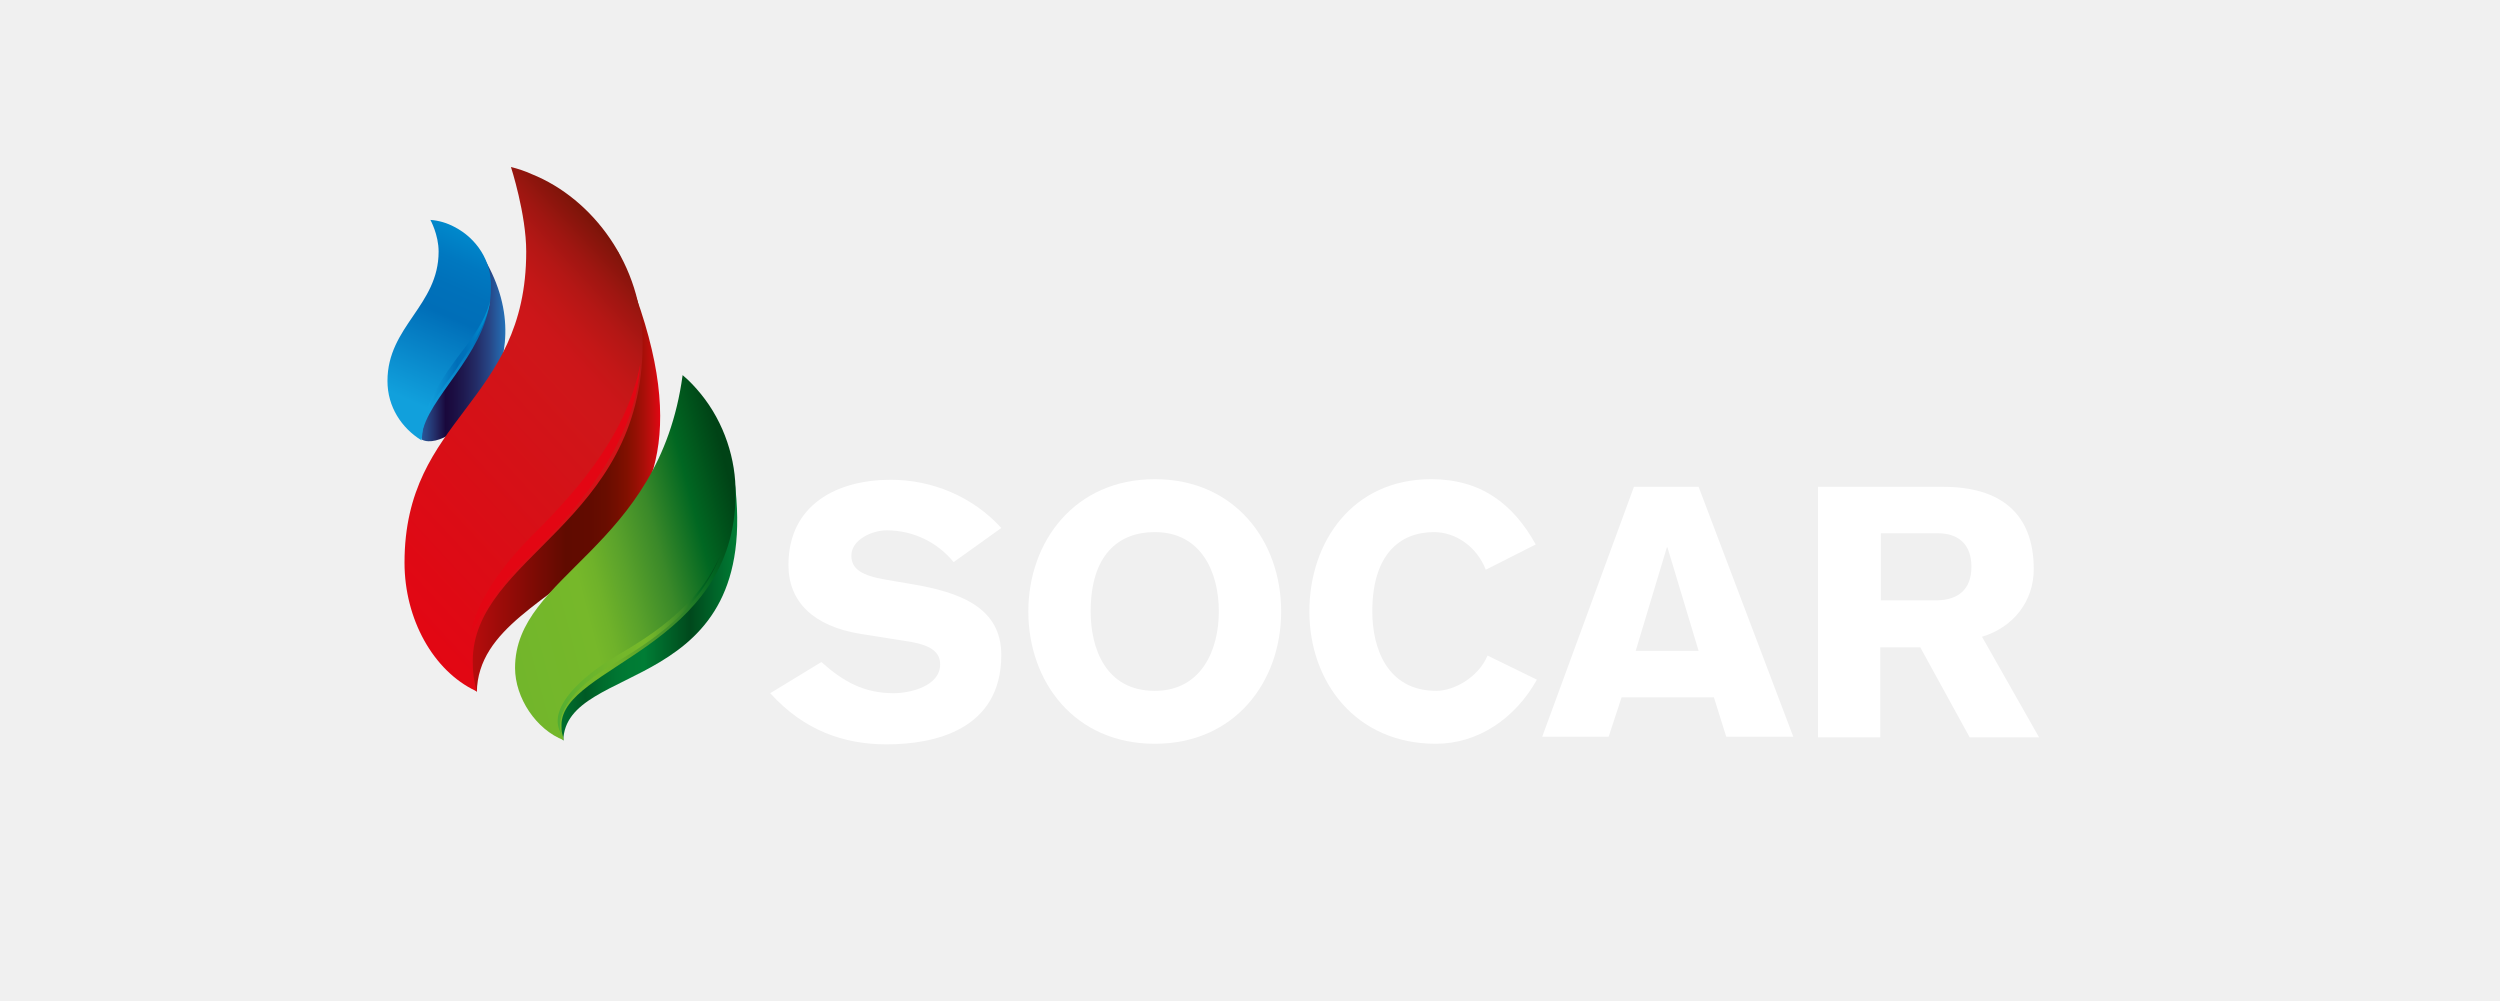
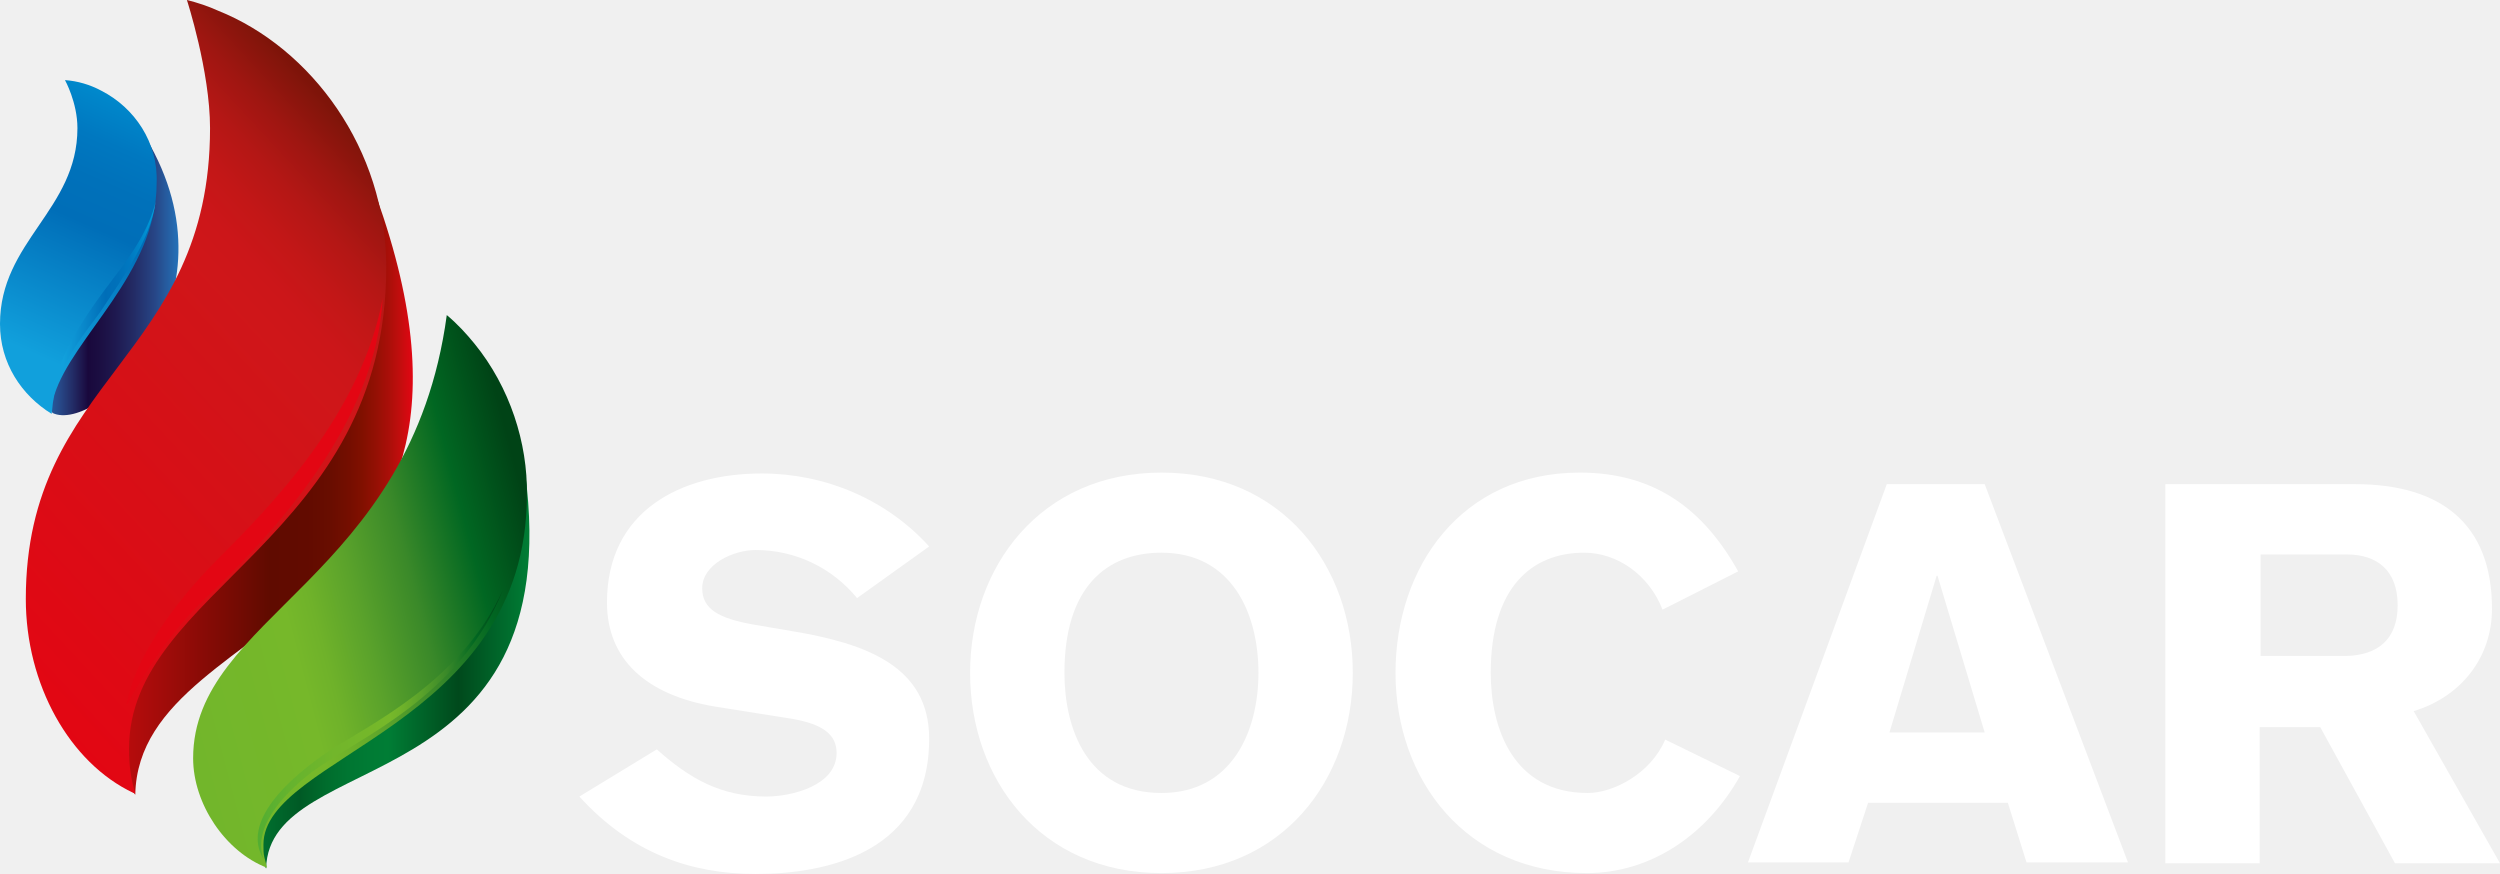
- <svg xmlns="http://www.w3.org/2000/svg" version="1.1" id="Слой_1" x="0px" y="0px" viewBox="0 0 425.2 170.1" style="enable-background:new 0 0 425.2 170.1;" xml:space="preserve">
+ <svg xmlns="http://www.w3.org/2000/svg" version="1.1" id="Слой_1" x="0px" y="0px" viewBox="0 0 280.9 98.2" style="enable-background:new 0 0 280.9 98.2;" xml:space="preserve">
  <style type="text/css">
	.st0{fill:url(#SVGID_1_);}
	.st1{fill:url(#SVGID_2_);}
	.st2{fill:url(#SVGID_3_);}
	.st3{fill:url(#SVGID_4_);}
	.st4{fill:url(#SVGID_5_);}
	.st5{fill:url(#SVGID_6_);}
	.st6{fill:#E30613;}
	.st7{fill:url(#SVGID_7_);}
	.st8{fill:url(#SVGID_8_);}
	.st9{fill:#FFFFFF;}
</style>
  <g>
    <g>
-       <linearGradient id="SVGID_1_" gradientUnits="userSpaceOnUse" x1="77.273" y1="80.221" x2="112.299" y2="80.221">
+       <linearGradient id="SVGID_1_" gradientUnits="userSpaceOnUse" x1="11.369" y1="63.35" x2="46.384" y2="63.35" gradientTransform="matrix(1 0 0 -1 0 115.2)">
        <stop offset="0" style="stop-color:#C70C0F" />
        <stop offset="0.54" style="stop-color:#600B00" />
        <stop offset="0.662" style="stop-color:#620B00" />
        <stop offset="0.732" style="stop-color:#680D00" />
        <stop offset="0.788" style="stop-color:#730E00" />
        <stop offset="0.838" style="stop-color:#811000" />
        <stop offset="0.882" style="stop-color:#941004" />
        <stop offset="0.924" style="stop-color:#AA0F09" />
        <stop offset="0.962" style="stop-color:#C40D0E" />
        <stop offset="0.998" style="stop-color:#E10613" />
        <stop offset="1" style="stop-color:#E30613" />
      </linearGradient>
-       <path class="st0" d="M81.1,117.7c0.4-21.8,49.1-18,24-74.9C85.2,53.9,69.8,105,81.1,117.7z" />
-       <linearGradient id="SVGID_2_" gradientUnits="userSpaceOnUse" x1="69.685" y1="59.467" x2="85.976" y2="59.467">
+       <path class="st0" d="M15.2,89.3c0.4-21.8,49.1-18,24-74.9C19.3,25.5,3.9,76.6,15.2,89.3z" />
+       <linearGradient id="SVGID_2_" gradientUnits="userSpaceOnUse" x1="3.797" y1="84.123" x2="20.088" y2="84.123" gradientTransform="matrix(1 0 0 -1 0 115.2)">
        <stop offset="0" style="stop-color:#2471B8" />
        <stop offset="4.255642e-02" style="stop-color:#256CB2" />
        <stop offset="0.105" style="stop-color:#275DA1" />
        <stop offset="0.181" style="stop-color:#274888" />
        <stop offset="0.266" style="stop-color:#232D67" />
        <stop offset="0.358" style="stop-color:#1B0E43" />
        <stop offset="0.374" style="stop-color:#19083C" />
        <stop offset="0.445" style="stop-color:#1B0D41" />
        <stop offset="0.553" style="stop-color:#1E184E" />
        <stop offset="0.684" style="stop-color:#232A64" />
        <stop offset="0.834" style="stop-color:#274686" />
        <stop offset="0.998" style="stop-color:#2471B8" />
        <stop offset="1" style="stop-color:#2471B8" />
      </linearGradient>
-       <path class="st1" d="M71.8,74.8c4.9,2.4,21.4-12.6,10.5-30.9C68.8,53.2,67.7,66,71.8,74.8z" />
-       <linearGradient id="SVGID_3_" gradientUnits="userSpaceOnUse" x1="92.801" y1="103.697" x2="125.418" y2="103.697">
+       <path class="st1" d="M5.9,46.4c4.9,2.4,21.4-12.6,10.5-30.9C2.9,24.8,1.8,37.6,5.9,46.4z" />
+       <linearGradient id="SVGID_3_" gradientUnits="userSpaceOnUse" x1="26.88" y1="39.85" x2="59.487" y2="39.85" gradientTransform="matrix(1 0 0 -1 0 115.2)">
        <stop offset="0" style="stop-color:#007D35" />
        <stop offset="0.209" style="stop-color:#005A25" />
        <stop offset="0.231" style="stop-color:#005F27" />
        <stop offset="0.303" style="stop-color:#006D2D" />
        <stop offset="0.376" style="stop-color:#007632" />
        <stop offset="0.447" style="stop-color:#007B34" />
        <stop offset="0.515" style="stop-color:#007D35" />
        <stop offset="0.755" style="stop-color:#00491C" />
        <stop offset="1" style="stop-color:#007D35" />
      </linearGradient>
-       <path class="st2" d="M95.8,126c0.3-13.8,34-7.2,29.1-44.5C111.9,98.1,83.5,101.8,95.8,126z" />
-       <linearGradient id="SVGID_4_" gradientUnits="userSpaceOnUse" x1="58.79" y1="96.483" x2="110.655" y2="48.403">
+       <path class="st2" d="M29.9,97.6c0.3-13.8,34-7.2,29.1-44.5C46,69.7,17.6,73.4,29.9,97.6z" />
+       <linearGradient id="SVGID_4_" gradientUnits="userSpaceOnUse" x1="-7.167" y1="47.177" x2="44.662" y2="95.224" gradientTransform="matrix(1 0 0 -1 0 115.2)">
        <stop offset="0" style="stop-color:#E30613" />
        <stop offset="0.687" style="stop-color:#CF1619" />
        <stop offset="0.74" style="stop-color:#CC1619" />
        <stop offset="0.798" style="stop-color:#C31717" />
        <stop offset="0.86" style="stop-color:#B41715" />
        <stop offset="0.922" style="stop-color:#9F1611" />
        <stop offset="0.986" style="stop-color:#84150B" />
        <stop offset="1" style="stop-color:#7E1409" />
      </linearGradient>
-       <path class="st3" d="M109.3,58.4c0-13.2-8.4-24.6-18.9-28.8c-1.1-0.5-2.3-0.9-3.5-1.2c0,0,2.6,8,2.6,14.4    c0,25.9-20.7,28-20.7,52.9c0,9.6,4.9,18.4,12.1,21.8c0.1,0,0.2,0,0.2,0.1c-0.5-1.8-0.7-3.1-0.7-5.1C80.4,94.6,109.3,89,109.3,58.4    z" />
-       <linearGradient id="SVGID_5_" gradientUnits="userSpaceOnUse" x1="64.774" y1="105.722" x2="126.166" y2="89.642">
+       <path class="st3" d="M43.4,30c0-13.2-8.4-24.6-18.9-28.8C23.4,0.7,22.2,0.3,21,0c0,0,2.6,8,2.6,14.4c0,25.9-20.7,28-20.7,52.9    c0,9.6,4.9,18.4,12.1,21.8c0.1,0,0.2,0,0.2,0.1c-0.5-1.8-0.7-3.1-0.7-5.1C14.5,66.2,43.4,60.6,43.4,30z" />
+       <linearGradient id="SVGID_5_" gradientUnits="userSpaceOnUse" x1="-1.144" y1="37.947" x2="60.248" y2="54.027" gradientTransform="matrix(1 0 0 -1 0 115.2)">
        <stop offset="0" style="stop-color:#52AE32" />
        <stop offset="0.129" style="stop-color:#65B32E" />
        <stop offset="0.312" style="stop-color:#72B62B" />
        <stop offset="0.54" style="stop-color:#76B82A" />
        <stop offset="0.589" style="stop-color:#6FB22A" />
        <stop offset="0.669" style="stop-color:#5AA22B" />
        <stop offset="0.771" style="stop-color:#3A8929" />
        <stop offset="0.888" style="stop-color:#016722" />
        <stop offset="1" style="stop-color:#004316" />
      </linearGradient>
-       <path class="st4" d="M119.2,67c-0.9-1.1-1.9-2.2-3.1-3.2c-4,29.7-28.5,33.8-28.5,49.8c0,5.1,3.6,10.5,8.3,12.3    c-0.1-0.4-0.2-0.8-0.3-1.2c-0.1-0.4-0.1-0.8-0.1-1.4c0-10,29.6-13.2,29.6-39.3C125.2,78.2,123.2,71.9,119.2,67z" />
-       <linearGradient id="SVGID_6_" gradientUnits="userSpaceOnUse" x1="66.731" y1="71.592" x2="82.538" y2="35.837">
+       <path class="st4" d="M53.3,38.6c-0.9-1.1-1.9-2.2-3.1-3.2c-4,29.7-28.5,33.8-28.5,49.8c0,5.1,3.6,10.5,8.3,12.3    c-0.1-0.4-0.2-0.8-0.3-1.2c-0.1-0.4-0.1-0.8-0.1-1.4c0-10,29.6-13.2,29.6-39.3C59.3,49.8,57.3,43.5,53.3,38.6z" />
+       <linearGradient id="SVGID_6_" gradientUnits="userSpaceOnUse" x1="0.725" y1="72.055" x2="16.532" y2="107.809" gradientTransform="matrix(1 0 0 -1 0 115.2)">
        <stop offset="0.11" style="stop-color:#11A0DC" />
        <stop offset="0.515" style="stop-color:#006EB8" />
        <stop offset="0.638" style="stop-color:#0071BA" />
        <stop offset="0.751" style="stop-color:#0078C0" />
        <stop offset="0.862" style="stop-color:#0086CA" />
        <stop offset="0.97" style="stop-color:#0099D7" />
        <stop offset="1" style="stop-color:#11A0DC" />
      </linearGradient>
-       <path class="st5" d="M77.3,38.6c-1.3-0.7-2.7-1.1-4.1-1.2c0,0,1.4,2.5,1.4,5.4c0,9.2-8.7,12.7-8.7,22c0,4.4,2.4,8,5.8,10.1    c0.1-0.6,0.1-1.1,0.2-1.6c0-0.2,0.1-0.4,0.1-0.5c2-6.5,11.5-13.7,11.5-23.8C83.7,44.4,81,40.5,77.3,38.6z" />
-       <path class="st6" d="M80.1,107.7c0.8-5.2,5.4-11.6,10.1-16.3c6.2-6.2,16.3-16.5,18.7-29.5C108.1,75.9,97,88,88.9,95.7    C85.5,98.9,82.3,103.6,80.1,107.7z" />
-       <linearGradient id="SVGID_7_" gradientUnits="userSpaceOnUse" x1="94.787" y1="109.864" x2="122.375" y2="109.864">
+       <path class="st5" d="M11.4,10.2C10.1,9.5,8.7,9.1,7.3,9c0,0,1.4,2.5,1.4,5.4c0,9.2-8.7,12.7-8.7,22c0,4.4,2.4,8,5.8,10.1    c0.1-0.6,0.1-1.1,0.2-1.6c0-0.2,0.1-0.4,0.1-0.5c2-6.5,11.5-13.7,11.5-23.8C17.8,16,15.1,12.1,11.4,10.2z" />
+       <path class="st6" d="M14.2,79.3C15,74.1,19.6,67.7,24.3,63c6.2-6.2,16.3-16.5,18.7-29.5c-0.8,14-11.9,26.1-20,33.8    C19.6,70.5,16.4,75.2,14.2,79.3z" />
+       <linearGradient id="SVGID_7_" gradientUnits="userSpaceOnUse" x1="28.887" y1="33.8" x2="56.475" y2="33.8" gradientTransform="matrix(1 0 0 -1 0 115.2)">
        <stop offset="0" style="stop-color:#52AE32" />
        <stop offset="0.129" style="stop-color:#65B32E" />
        <stop offset="0.312" style="stop-color:#72B62B" />
        <stop offset="0.54" style="stop-color:#76B82A" />
        <stop offset="0.589" style="stop-color:#6FB22A" />
        <stop offset="0.669" style="stop-color:#5AA22B" />
        <stop offset="0.771" style="stop-color:#3A8929" />
        <stop offset="0.888" style="stop-color:#016722" />
        <stop offset="1" style="stop-color:#004316" />
      </linearGradient>
-       <path class="st7" d="M95.5,124.9c-2.5-4.1,2.7-9,7.5-12.2c4.3-2.8,14.8-7.8,19.4-18c-4.8,12-16.2,16.6-21.4,20.4    C98.8,116.8,94.1,120.9,95.5,124.9z" />
-       <linearGradient id="SVGID_8_" gradientUnits="userSpaceOnUse" x1="71.78" y1="62.428" x2="83.301" y2="62.428">
+       <path class="st7" d="M29.6,96.5c-2.5-4.1,2.7-9,7.5-12.2c4.3-2.8,14.8-7.8,19.4-18c-4.8,12-16.2,16.6-21.4,20.4    C32.9,88.4,28.2,92.5,29.6,96.5z" />
+       <linearGradient id="SVGID_8_" gradientUnits="userSpaceOnUse" x1="5.88" y1="81.25" x2="17.401" y2="81.25" gradientTransform="matrix(1 0 0 -1 0 115.2)">
        <stop offset="0.11" style="stop-color:#11A0DC" />
        <stop offset="0.515" style="stop-color:#006EB8" />
        <stop offset="0.638" style="stop-color:#0071BA" />
        <stop offset="0.751" style="stop-color:#0078C0" />
        <stop offset="0.862" style="stop-color:#0086CA" />
        <stop offset="0.97" style="stop-color:#0099D7" />
        <stop offset="1" style="stop-color:#11A0DC" />
      </linearGradient>
-       <path class="st8" d="M71.8,73.7c-0.1-5.5,5.6-12.3,7.8-15.3c2.8-3.8,3.5-6.1,3.8-7.4c-0.6,4.3-3.5,8.3-6.2,12.4    C75.8,65.4,72.4,69.2,71.8,73.7z" />
+       <path class="st8" d="M5.9,45.3C5.8,39.8,11.5,33,13.7,30c2.8-3.8,3.5-6.1,3.8-7.4c-0.6,4.3-3.5,8.3-6.2,12.4    C9.9,37,6.5,40.8,5.9,45.3z" />
    </g>
    <g>
      <g>
-         <path class="st9" d="M139.7,112.6c3.7,3.3,7.2,5.3,12.3,5.3c2.8,0,7.9-1.2,7.9-4.9c0-2.1-1.6-3.2-4.8-3.8l-8.8-1.4     c-7.9-1.3-12.2-5.4-12.2-11.7c0-10.3,8.3-14.5,17.4-14.5c7.1,0,14,2.9,18.8,8.2l-8.1,5.8c-2.8-3.4-6.9-5.4-11.4-5.4     c-2.5,0-6,1.6-6,4.3c0,2.3,1.8,3.4,5.9,4.1l4.1,0.7c8.5,1.4,15.5,4,15.5,12.1c0,12.8-11.5,15.2-19.5,15.2c-7.2,0-14-2.3-19.8-8.7     L139.7,112.6z" />
-         <path class="st9" d="M196.4,126.5c-13.6,0-21.5-10.5-21.5-22.5c0-11.9,7.9-22.5,21.5-22.5c13.6,0,21.5,10.5,21.5,22.5     C217.9,116,210,126.5,196.4,126.5z M196.4,90.5c-6.2,0-10.9,3.9-10.9,13.5c0,6.2,2.5,13.5,10.9,13.5c7.9,0,10.9-6.9,10.9-13.5     C207.3,97.3,204.3,90.5,196.4,90.5z" />
-         <path class="st9" d="M252.7,96.9c-1.5-3.9-5.1-6.4-8.8-6.4c-5.9,0-10.5,3.9-10.5,13.5c0,6.2,2.5,13.5,10.9,13.5     c2.9,0,7.1-2.2,8.7-6l8.4,4.1c-3.7,6.6-10,10.9-17.2,10.9c-13.6,0-21.5-10.5-21.5-22.5c0-11.9,7.4-22.5,20.7-22.5     c8.4,0,13.9,4.1,17.8,11.1L252.7,96.9z" />
-         <path class="st9" d="M277.9,82.8h11l16.1,42.5h-11.4l-2.1-6.7h-15.7l-2.2,6.7h-11.3L277.9,82.8z M288.9,110.7l-5.3-17.6h-0.1     l-5.3,17.6H288.9z" />
-         <path class="st9" d="M309.2,82.8h21.3c9.6,0,15.4,4.4,15.4,14c0,5.5-3.5,9.9-8.8,11.5l9.7,17.1H335l-8.4-15.3h-6.8v15.3h-10.6     V82.8z M319.9,102.1h9.7c3.4-0.1,5.7-1.8,5.7-5.7c0-3.9-2.3-5.7-5.7-5.7h-9.7V102.1z" />
+         <path class="st9" d="M73.8,84.2c3.7,3.3,7.2,5.3,12.3,5.3c2.8,0,7.9-1.2,7.9-4.9c0-2.1-1.6-3.2-4.8-3.8l-8.8-1.4     c-7.9-1.3-12.2-5.4-12.2-11.7c0-10.3,8.3-14.5,17.4-14.5c7.1,0,14,2.9,18.8,8.2l-8.1,5.8c-2.8-3.4-6.9-5.4-11.4-5.4     c-2.5,0-6,1.6-6,4.3c0,2.3,1.8,3.4,5.9,4.1l4.1,0.7c8.5,1.4,15.5,4,15.5,12.1c0,12.8-11.5,15.2-19.5,15.2c-7.2,0-14-2.3-19.8-8.7     L73.8,84.2z" />
+         <path class="st9" d="M130.5,98.1c-13.6,0-21.5-10.5-21.5-22.5c0-11.9,7.9-22.5,21.5-22.5S152,63.6,152,75.6     S144.1,98.1,130.5,98.1z M130.5,62.1c-6.2,0-10.9,3.9-10.9,13.5c0,6.2,2.5,13.5,10.9,13.5c7.9,0,10.9-6.9,10.9-13.5     C141.4,68.9,138.4,62.1,130.5,62.1z" />
+         <path class="st9" d="M186.8,68.5c-1.5-3.9-5.1-6.4-8.8-6.4c-5.9,0-10.5,3.9-10.5,13.5c0,6.2,2.5,13.5,10.9,13.5     c2.9,0,7.1-2.2,8.7-6l8.4,4.1c-3.7,6.6-10,10.9-17.2,10.9c-13.6,0-21.5-10.5-21.5-22.5c0-11.9,7.4-22.5,20.7-22.5     c8.4,0,13.9,4.1,17.8,11.1L186.8,68.5z" />
+         <path class="st9" d="M212,54.4h11l16.1,42.5h-11.4l-2.1-6.7h-15.7l-2.2,6.7h-11.3L212,54.4z M223,82.3l-5.3-17.6h-0.1l-5.3,17.6     H223z" />
+         <path class="st9" d="M243.3,54.4h21.3c9.6,0,15.4,4.4,15.4,14c0,5.5-3.5,9.9-8.8,11.5l9.7,17.1h-11.8l-8.4-15.3h-6.8V97h-10.6     V54.4z M254,73.7h9.7c3.4-0.1,5.7-1.8,5.7-5.7c0-3.9-2.3-5.7-5.7-5.7H254V73.7z" />
      </g>
    </g>
  </g>
</svg>
